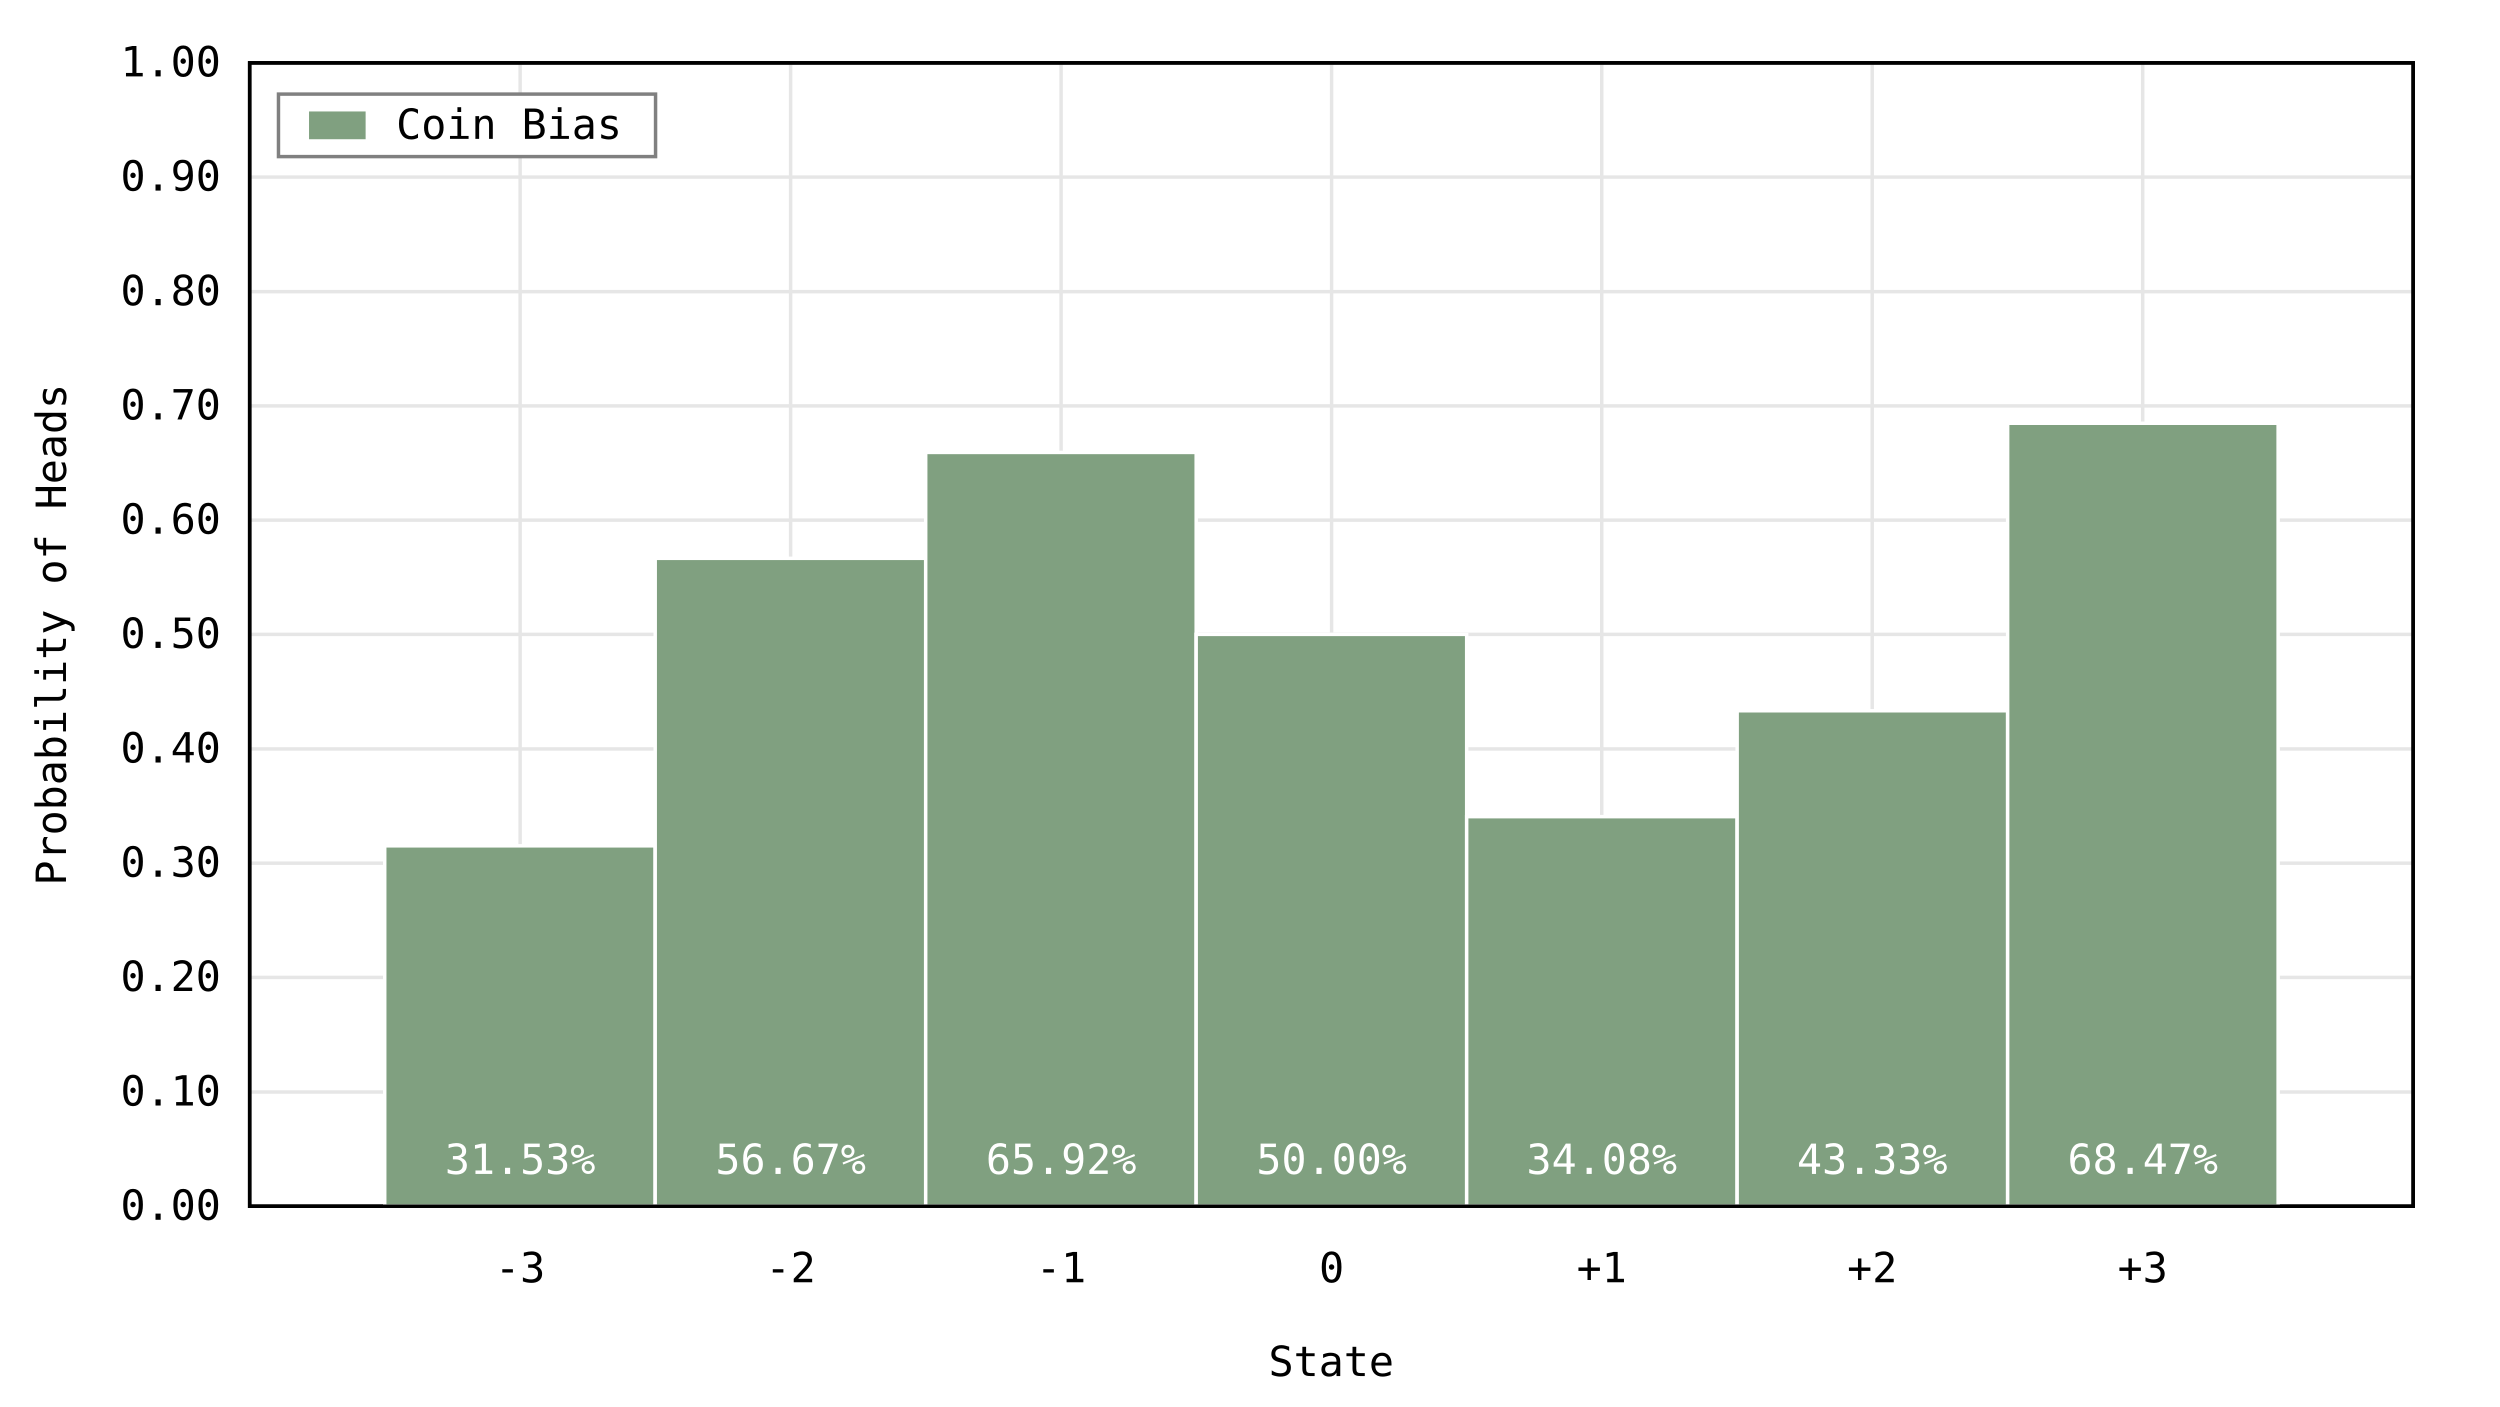
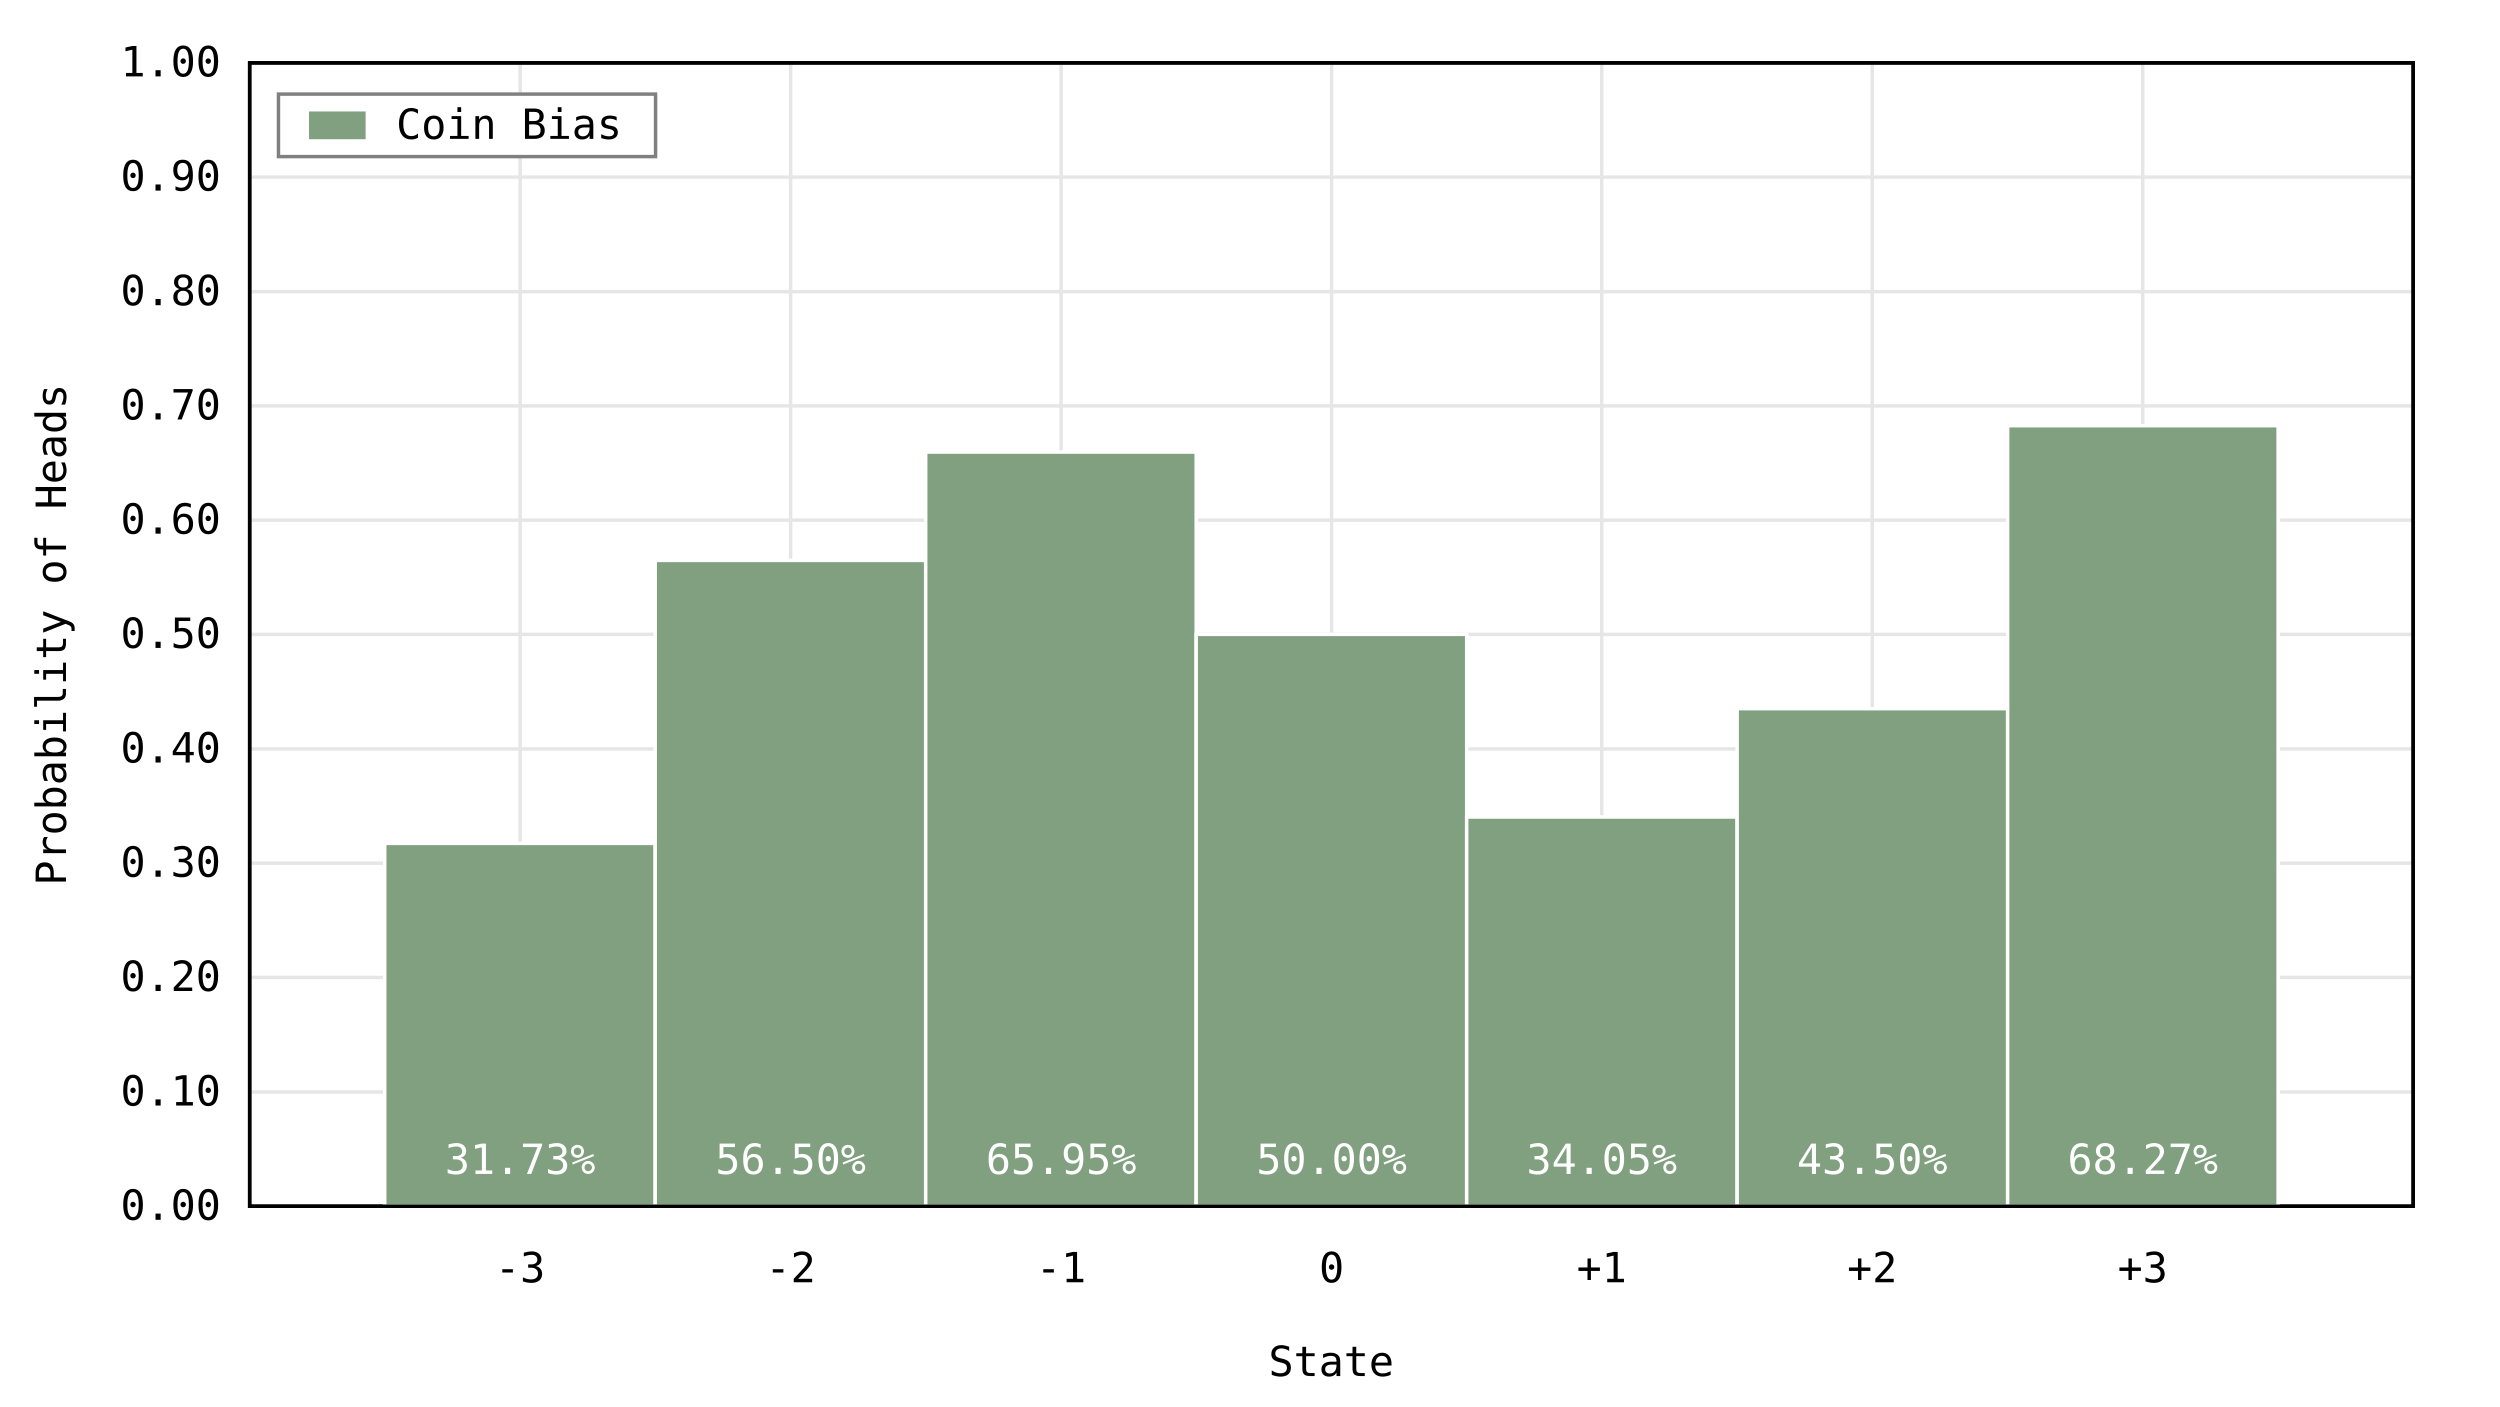
<svg xmlns="http://www.w3.org/2000/svg" xmlns:xlink="http://www.w3.org/1999/xlink" width="720" height="405" viewBox="0 0 720 405">
  <g id="gnuplot_canvas">
    <rect x="0" y="0" width="720" height="405" fill="none" />
    <defs>
      <circle id="gpDot" r="0.5" stroke-width="0.5" stroke="currentColor" />
      <path id="gpPt0" stroke-width="0.222" stroke="currentColor" d="M-1,0 h2 M0,-1 v2" />
      <path id="gpPt1" stroke-width="0.222" stroke="currentColor" d="M-1,-1 L1,1 M1,-1 L-1,1" />
      <path id="gpPt2" stroke-width="0.222" stroke="currentColor" d="M-1,0 L1,0 M0,-1 L0,1 M-1,-1 L1,1 M-1,1 L1,-1" />
      <rect id="gpPt3" stroke-width="0.222" stroke="currentColor" x="-1" y="-1" width="2" height="2" />
      <rect id="gpPt4" stroke-width="0.222" stroke="currentColor" fill="currentColor" x="-1" y="-1" width="2" height="2" />
      <circle id="gpPt5" stroke-width="0.222" stroke="currentColor" cx="0" cy="0" r="1" />
      <use xlink:href="#gpPt5" id="gpPt6" fill="currentColor" stroke="none" />
      <path id="gpPt7" stroke-width="0.222" stroke="currentColor" d="M0,-1.33 L-1.33,0.67 L1.33,0.67 z" />
      <use xlink:href="#gpPt7" id="gpPt8" fill="currentColor" stroke="none" />
      <use xlink:href="#gpPt7" id="gpPt9" stroke="currentColor" transform="rotate(180)" />
      <use xlink:href="#gpPt9" id="gpPt10" fill="currentColor" stroke="none" />
      <use xlink:href="#gpPt3" id="gpPt11" stroke="currentColor" transform="rotate(45)" />
      <use xlink:href="#gpPt11" id="gpPt12" fill="currentColor" stroke="none" />
      <path id="gpPt13" stroke-width="0.222" stroke="currentColor" d="M0,1.330 L1.265,0.411 L0.782,-1.067 L-0.782,-1.076 L-1.265,0.411 z" />
      <use xlink:href="#gpPt13" id="gpPt14" fill="currentColor" stroke="none" />
      <filter id="textbox" filterUnits="objectBoundingBox" x="0" y="0" height="1" width="1">
        <feFlood flood-color="white" flood-opacity="1" result="bgnd" />
        <feComposite in="SourceGraphic" in2="bgnd" operator="atop" />
      </filter>
      <filter id="greybox" filterUnits="objectBoundingBox" x="0" y="0" height="1" width="1">
        <feFlood flood-color="lightgrey" flood-opacity="1" result="grey" />
        <feComposite in="SourceGraphic" in2="grey" operator="atop" />
      </filter>
    </defs>
    <g fill="none" color="white" stroke="currentColor" stroke-width="1.00" stroke-linecap="butt" stroke-linejoin="miter">
</g>
    <g fill="none" color="black" stroke="currentColor" stroke-width="1.00" stroke-linecap="butt" stroke-linejoin="miter">
</g>
    <g fill="none" color="black" stroke="currentColor" stroke-width="1.00" stroke-linecap="butt" stroke-linejoin="miter">
      <path stroke="rgb(230, 230, 230)" class="gridline" d="M71.9,347.4 L695.0,347.4  " />
    </g>
    <g fill="none" color="black" stroke="currentColor" stroke-width="1.00" stroke-linecap="butt" stroke-linejoin="miter">
      <path stroke="black" d="M71.9,347.4 M695.0,347.4  " />
      <g transform="translate(63.6,351.3)" stroke="none" fill="black" font-family="Consolas, Menlo, monospace" font-size="12.00" text-anchor="end">
        <text>
          <tspan font-family="Consolas, Menlo, monospace">0.00</tspan>
        </text>
      </g>
    </g>
    <g fill="none" color="black" stroke="currentColor" stroke-width="1.00" stroke-linecap="butt" stroke-linejoin="miter">
</g>
    <g fill="none" color="black" stroke="currentColor" stroke-width="1.00" stroke-linecap="butt" stroke-linejoin="miter">
      <path stroke="rgb(230, 230, 230)" class="gridline" d="M71.9,314.5 L695.0,314.5  " />
    </g>
    <g fill="none" color="black" stroke="currentColor" stroke-width="1.00" stroke-linecap="butt" stroke-linejoin="miter">
      <path stroke="black" d="M71.9,314.5 M695.0,314.5  " />
      <g transform="translate(63.6,318.4)" stroke="none" fill="black" font-family="Consolas, Menlo, monospace" font-size="12.00" text-anchor="end">
        <text>
          <tspan font-family="Consolas, Menlo, monospace">0.10</tspan>
        </text>
      </g>
    </g>
    <g fill="none" color="black" stroke="currentColor" stroke-width="1.00" stroke-linecap="butt" stroke-linejoin="miter">
</g>
    <g fill="none" color="black" stroke="currentColor" stroke-width="1.00" stroke-linecap="butt" stroke-linejoin="miter">
      <path stroke="rgb(230, 230, 230)" class="gridline" d="M71.9,281.5 L695.0,281.5  " />
    </g>
    <g fill="none" color="black" stroke="currentColor" stroke-width="1.00" stroke-linecap="butt" stroke-linejoin="miter">
      <path stroke="black" d="M71.9,281.5 M695.0,281.5  " />
      <g transform="translate(63.6,285.4)" stroke="none" fill="black" font-family="Consolas, Menlo, monospace" font-size="12.00" text-anchor="end">
        <text>
          <tspan font-family="Consolas, Menlo, monospace">0.20</tspan>
        </text>
      </g>
    </g>
    <g fill="none" color="black" stroke="currentColor" stroke-width="1.00" stroke-linecap="butt" stroke-linejoin="miter">
</g>
    <g fill="none" color="black" stroke="currentColor" stroke-width="1.00" stroke-linecap="butt" stroke-linejoin="miter">
      <path stroke="rgb(230, 230, 230)" class="gridline" d="M71.9,248.6 L695.0,248.6  " />
    </g>
    <g fill="none" color="black" stroke="currentColor" stroke-width="1.00" stroke-linecap="butt" stroke-linejoin="miter">
      <path stroke="black" d="M71.9,248.6 M695.0,248.6  " />
      <g transform="translate(63.6,252.5)" stroke="none" fill="black" font-family="Consolas, Menlo, monospace" font-size="12.00" text-anchor="end">
        <text>
          <tspan font-family="Consolas, Menlo, monospace">0.30</tspan>
        </text>
      </g>
    </g>
    <g fill="none" color="black" stroke="currentColor" stroke-width="1.00" stroke-linecap="butt" stroke-linejoin="miter">
</g>
    <g fill="none" color="black" stroke="currentColor" stroke-width="1.00" stroke-linecap="butt" stroke-linejoin="miter">
      <path stroke="rgb(230, 230, 230)" class="gridline" d="M71.9,215.7 L695.0,215.7  " />
    </g>
    <g fill="none" color="black" stroke="currentColor" stroke-width="1.00" stroke-linecap="butt" stroke-linejoin="miter">
      <path stroke="black" d="M71.9,215.7 M695.0,215.7  " />
      <g transform="translate(63.6,219.6)" stroke="none" fill="black" font-family="Consolas, Menlo, monospace" font-size="12.00" text-anchor="end">
        <text>
          <tspan font-family="Consolas, Menlo, monospace">0.40</tspan>
        </text>
      </g>
    </g>
    <g fill="none" color="black" stroke="currentColor" stroke-width="1.00" stroke-linecap="butt" stroke-linejoin="miter">
</g>
    <g fill="none" color="black" stroke="currentColor" stroke-width="1.00" stroke-linecap="butt" stroke-linejoin="miter">
      <path stroke="rgb(230, 230, 230)" class="gridline" d="M71.9,182.7 L695.0,182.7  " />
    </g>
    <g fill="none" color="black" stroke="currentColor" stroke-width="1.00" stroke-linecap="butt" stroke-linejoin="miter">
      <path stroke="black" d="M71.9,182.7 M695.0,182.7  " />
      <g transform="translate(63.6,186.6)" stroke="none" fill="black" font-family="Consolas, Menlo, monospace" font-size="12.00" text-anchor="end">
        <text>
          <tspan font-family="Consolas, Menlo, monospace">0.50</tspan>
        </text>
      </g>
    </g>
    <g fill="none" color="black" stroke="currentColor" stroke-width="1.00" stroke-linecap="butt" stroke-linejoin="miter">
</g>
    <g fill="none" color="black" stroke="currentColor" stroke-width="1.00" stroke-linecap="butt" stroke-linejoin="miter">
      <path stroke="rgb(230, 230, 230)" class="gridline" d="M71.9,149.8 L695.0,149.8  " />
    </g>
    <g fill="none" color="black" stroke="currentColor" stroke-width="1.00" stroke-linecap="butt" stroke-linejoin="miter">
      <path stroke="black" d="M71.9,149.8 M695.0,149.8  " />
      <g transform="translate(63.6,153.7)" stroke="none" fill="black" font-family="Consolas, Menlo, monospace" font-size="12.00" text-anchor="end">
        <text>
          <tspan font-family="Consolas, Menlo, monospace">0.60</tspan>
        </text>
      </g>
    </g>
    <g fill="none" color="black" stroke="currentColor" stroke-width="1.00" stroke-linecap="butt" stroke-linejoin="miter">
</g>
    <g fill="none" color="black" stroke="currentColor" stroke-width="1.00" stroke-linecap="butt" stroke-linejoin="miter">
      <path stroke="rgb(230, 230, 230)" class="gridline" d="M71.9,116.9 L695.0,116.9  " />
    </g>
    <g fill="none" color="black" stroke="currentColor" stroke-width="1.00" stroke-linecap="butt" stroke-linejoin="miter">
      <path stroke="black" d="M71.9,116.9 M695.0,116.9  " />
      <g transform="translate(63.6,120.8)" stroke="none" fill="black" font-family="Consolas, Menlo, monospace" font-size="12.00" text-anchor="end">
        <text>
          <tspan font-family="Consolas, Menlo, monospace">0.70</tspan>
        </text>
      </g>
    </g>
    <g fill="none" color="black" stroke="currentColor" stroke-width="1.00" stroke-linecap="butt" stroke-linejoin="miter">
</g>
    <g fill="none" color="black" stroke="currentColor" stroke-width="1.00" stroke-linecap="butt" stroke-linejoin="miter">
      <path stroke="rgb(230, 230, 230)" class="gridline" d="M71.9,84.0 L695.0,84.0  " />
    </g>
    <g fill="none" color="black" stroke="currentColor" stroke-width="1.00" stroke-linecap="butt" stroke-linejoin="miter">
      <path stroke="black" d="M71.9,84.0 M695.0,84.0  " />
      <g transform="translate(63.6,87.9)" stroke="none" fill="black" font-family="Consolas, Menlo, monospace" font-size="12.00" text-anchor="end">
        <text>
          <tspan font-family="Consolas, Menlo, monospace">0.80</tspan>
        </text>
      </g>
    </g>
    <g fill="none" color="black" stroke="currentColor" stroke-width="1.00" stroke-linecap="butt" stroke-linejoin="miter">
</g>
    <g fill="none" color="black" stroke="currentColor" stroke-width="1.00" stroke-linecap="butt" stroke-linejoin="miter">
      <path stroke="rgb(230, 230, 230)" class="gridline" d="M71.9,51.0 L695.0,51.0  " />
    </g>
    <g fill="none" color="black" stroke="currentColor" stroke-width="1.00" stroke-linecap="butt" stroke-linejoin="miter">
      <path stroke="black" d="M71.9,51.0 M695.0,51.0  " />
      <g transform="translate(63.6,54.9)" stroke="none" fill="black" font-family="Consolas, Menlo, monospace" font-size="12.00" text-anchor="end">
        <text>
          <tspan font-family="Consolas, Menlo, monospace">0.90</tspan>
        </text>
      </g>
    </g>
    <g fill="none" color="black" stroke="currentColor" stroke-width="1.00" stroke-linecap="butt" stroke-linejoin="miter">
</g>
    <g fill="none" color="black" stroke="currentColor" stroke-width="1.00" stroke-linecap="butt" stroke-linejoin="miter">
      <path stroke="rgb(230, 230, 230)" class="gridline" d="M71.9,18.1 L695.0,18.1  " />
    </g>
    <g fill="none" color="black" stroke="currentColor" stroke-width="1.00" stroke-linecap="butt" stroke-linejoin="miter">
      <path stroke="black" d="M71.9,18.1 M695.0,18.1  " />
      <g transform="translate(63.6,22.0)" stroke="none" fill="black" font-family="Consolas, Menlo, monospace" font-size="12.00" text-anchor="end">
        <text>
          <tspan font-family="Consolas, Menlo, monospace">1.00</tspan>
        </text>
      </g>
    </g>
    <g fill="none" color="black" stroke="currentColor" stroke-width="1.00" stroke-linecap="butt" stroke-linejoin="miter">
</g>
    <g fill="none" color="black" stroke="currentColor" stroke-width="1.00" stroke-linecap="butt" stroke-linejoin="miter">
      <path stroke="rgb(230, 230, 230)" class="gridline" d="M149.8,347.4 L149.8,45.1 M149.8,27.1 L149.8,18.1  " />
    </g>
    <g fill="none" color="black" stroke="currentColor" stroke-width="1.00" stroke-linecap="butt" stroke-linejoin="miter">
      <path stroke="black" d="M149.8,347.4 M149.8,18.1  " />
      <g transform="translate(149.8,369.3)" stroke="none" fill="black" font-family="Consolas, Menlo, monospace" font-size="12.00" text-anchor="middle">
        <text>
          <tspan font-family="Consolas, Menlo, monospace">-3</tspan>
        </text>
      </g>
    </g>
    <g fill="none" color="black" stroke="currentColor" stroke-width="1.00" stroke-linecap="butt" stroke-linejoin="miter">
</g>
    <g fill="none" color="black" stroke="currentColor" stroke-width="1.00" stroke-linecap="butt" stroke-linejoin="miter">
      <path stroke="rgb(230, 230, 230)" class="gridline" d="M227.7,347.4 L227.7,18.1  " />
    </g>
    <g fill="none" color="black" stroke="currentColor" stroke-width="1.00" stroke-linecap="butt" stroke-linejoin="miter">
      <path stroke="black" d="M227.7,347.4 M227.7,18.1  " />
      <g transform="translate(227.7,369.3)" stroke="none" fill="black" font-family="Consolas, Menlo, monospace" font-size="12.00" text-anchor="middle">
        <text>
          <tspan font-family="Consolas, Menlo, monospace">-2</tspan>
        </text>
      </g>
    </g>
    <g fill="none" color="black" stroke="currentColor" stroke-width="1.00" stroke-linecap="butt" stroke-linejoin="miter">
</g>
    <g fill="none" color="black" stroke="currentColor" stroke-width="1.00" stroke-linecap="butt" stroke-linejoin="miter">
      <path stroke="rgb(230, 230, 230)" class="gridline" d="M305.6,347.4 L305.6,18.1  " />
    </g>
    <g fill="none" color="black" stroke="currentColor" stroke-width="1.00" stroke-linecap="butt" stroke-linejoin="miter">
      <path stroke="black" d="M305.6,347.4 M305.6,18.1  " />
      <g transform="translate(305.6,369.3)" stroke="none" fill="black" font-family="Consolas, Menlo, monospace" font-size="12.00" text-anchor="middle">
        <text>
          <tspan font-family="Consolas, Menlo, monospace">-1</tspan>
        </text>
      </g>
    </g>
    <g fill="none" color="black" stroke="currentColor" stroke-width="1.00" stroke-linecap="butt" stroke-linejoin="miter">
</g>
    <g fill="none" color="black" stroke="currentColor" stroke-width="1.00" stroke-linecap="butt" stroke-linejoin="miter">
      <path stroke="rgb(230, 230, 230)" class="gridline" d="M383.5,347.4 L383.5,18.1  " />
    </g>
    <g fill="none" color="black" stroke="currentColor" stroke-width="1.00" stroke-linecap="butt" stroke-linejoin="miter">
      <path stroke="black" d="M383.5,347.4 M383.5,18.1  " />
      <g transform="translate(383.5,369.3)" stroke="none" fill="black" font-family="Consolas, Menlo, monospace" font-size="12.00" text-anchor="middle">
        <text>
          <tspan font-family="Consolas, Menlo, monospace"> 0</tspan>
        </text>
      </g>
    </g>
    <g fill="none" color="black" stroke="currentColor" stroke-width="1.00" stroke-linecap="butt" stroke-linejoin="miter">
</g>
    <g fill="none" color="black" stroke="currentColor" stroke-width="1.00" stroke-linecap="butt" stroke-linejoin="miter">
      <path stroke="rgb(230, 230, 230)" class="gridline" d="M461.3,347.4 L461.3,18.1  " />
    </g>
    <g fill="none" color="black" stroke="currentColor" stroke-width="1.00" stroke-linecap="butt" stroke-linejoin="miter">
      <path stroke="black" d="M461.3,347.4 M461.3,18.1  " />
      <g transform="translate(461.3,369.3)" stroke="none" fill="black" font-family="Consolas, Menlo, monospace" font-size="12.00" text-anchor="middle">
        <text>
          <tspan font-family="Consolas, Menlo, monospace">+1</tspan>
        </text>
      </g>
    </g>
    <g fill="none" color="black" stroke="currentColor" stroke-width="1.00" stroke-linecap="butt" stroke-linejoin="miter">
</g>
    <g fill="none" color="black" stroke="currentColor" stroke-width="1.00" stroke-linecap="butt" stroke-linejoin="miter">
      <path stroke="rgb(230, 230, 230)" class="gridline" d="M539.2,347.4 L539.2,18.1  " />
    </g>
    <g fill="none" color="black" stroke="currentColor" stroke-width="1.00" stroke-linecap="butt" stroke-linejoin="miter">
      <path stroke="black" d="M539.2,347.4 M539.2,18.1  " />
      <g transform="translate(539.2,369.3)" stroke="none" fill="black" font-family="Consolas, Menlo, monospace" font-size="12.00" text-anchor="middle">
        <text>
          <tspan font-family="Consolas, Menlo, monospace">+2</tspan>
        </text>
      </g>
    </g>
    <g fill="none" color="black" stroke="currentColor" stroke-width="1.00" stroke-linecap="butt" stroke-linejoin="miter">
</g>
    <g fill="none" color="black" stroke="currentColor" stroke-width="1.00" stroke-linecap="butt" stroke-linejoin="miter">
      <path stroke="rgb(230, 230, 230)" class="gridline" d="M617.1,347.4 L617.1,18.1  " />
    </g>
    <g fill="none" color="black" stroke="currentColor" stroke-width="1.00" stroke-linecap="butt" stroke-linejoin="miter">
      <path stroke="black" d="M617.1,347.4 M617.1,18.1  " />
      <g transform="translate(617.1,369.3)" stroke="none" fill="black" font-family="Consolas, Menlo, monospace" font-size="12.00" text-anchor="middle">
        <text>
          <tspan font-family="Consolas, Menlo, monospace">+3</tspan>
        </text>
      </g>
    </g>
    <g fill="none" color="black" stroke="currentColor" stroke-width="1.00" stroke-linecap="butt" stroke-linejoin="miter">
</g>
    <g fill="none" color="black" stroke="currentColor" stroke-width="1.00" stroke-linecap="butt" stroke-linejoin="miter">
      <path stroke="black" d="M71.9,18.1 L71.9,347.4 L695.0,347.4 L695.0,18.1 L71.9,18.1 Z  " />
    </g>
    <g fill="none" color="black" stroke="currentColor" stroke-width="1.00" stroke-linecap="butt" stroke-linejoin="miter">
      <g transform="translate(19.0,182.8) rotate(270)" stroke="none" fill="black" font-family="Consolas, Menlo, monospace" font-size="12.00" text-anchor="middle">
        <text>
          <tspan font-family="Consolas, Menlo, monospace">Probability of Heads</tspan>
        </text>
      </g>
    </g>
    <g fill="none" color="black" stroke="currentColor" stroke-width="1.00" stroke-linecap="butt" stroke-linejoin="miter">
      <g transform="translate(383.4,396.3)" stroke="none" fill="black" font-family="Consolas, Menlo, monospace" font-size="12.00" text-anchor="middle">
        <text>
          <tspan font-family="Consolas, Menlo, monospace">State</tspan>
        </text>
      </g>
    </g>
    <g fill="none" color="black" stroke="currentColor" stroke-width="1.00" stroke-linecap="butt" stroke-linejoin="miter">
</g>
    <g fill="none" color="black" stroke="currentColor" stroke-width="1.00" stroke-linecap="butt" stroke-linejoin="miter">
      <path stroke="rgb(128, 128, 128)" d="M80.2,45.1 L80.2,27.1 L188.8,27.1 L188.8,45.1 L80.2,45.1 Z  " />
    </g>
    <g id="gnuplot_plot_1">
      <g fill="none" color="black" stroke="currentColor" stroke-width="1.00" stroke-linecap="butt" stroke-linejoin="miter">
        <g transform="translate(114.1,40.0)" stroke="none" fill="black" font-family="Consolas, Menlo, monospace" font-size="12.00" text-anchor="start">
          <text>
            <tspan font-family="Consolas, Menlo, monospace">Coin Bias</tspan>
          </text>
        </g>
      </g>
      <g fill="none" color="black" stroke="currentColor" stroke-width="1.00" stroke-linecap="butt" stroke-linejoin="miter">
        <g stroke="none" shape-rendering="crispEdges">
          <polygon fill="rgb(128, 160, 128)" points="88.5,40.6 105.8,40.6 105.8,31.6 88.5,31.6 " />
        </g>
        <path stroke="rgb(255, 255, 255)" d="M88.5,40.6 L105.8,40.6 L105.8,31.6 L88.5,31.6 L88.5,40.6 Z  " />
      </g>
      <g fill="none" color="black" stroke="currentColor" stroke-width="1.00" stroke-linecap="butt" stroke-linejoin="miter">
        <g stroke="none" shape-rendering="crispEdges">
-           <polygon fill="rgb(128, 160, 128)" points="110.8,347.4 188.8,347.4 188.8,243.5 110.8,243.5 " />
-         </g>
-         <path stroke="rgb(255, 255, 255)" d="M110.8,347.4 L110.8,243.6 L188.7,243.6 L188.7,347.4 L110.8,347.4 Z  " />
-       </g>
-       <g fill="none" color="black" stroke="currentColor" stroke-width="1.00" stroke-linecap="butt" stroke-linejoin="miter">
-         <g stroke="none" shape-rendering="crispEdges">
-           <polygon fill="rgb(128, 160, 128)" points="188.7,347.4 266.7,347.4 266.7,160.7 188.7,160.7 " />
-         </g>
-         <path stroke="rgb(255, 255, 255)" d="M188.7,347.4 L188.7,160.8 L266.6,160.8 L266.6,347.4 L188.7,347.4 Z  " />
-       </g>
-       <g fill="none" color="black" stroke="currentColor" stroke-width="1.00" stroke-linecap="butt" stroke-linejoin="miter">
-         <g stroke="none" shape-rendering="crispEdges">
-           <polygon fill="rgb(128, 160, 128)" points="266.6,347.4 344.6,347.4 344.6,130.2 266.6,130.2 " />
-         </g>
-         <path stroke="rgb(255, 255, 255)" d="M266.6,347.4 L266.6,130.3 L344.5,130.3 L344.5,347.4 L266.6,347.4 Z  " />
+           <polygon fill="rgb(128, 160, 128)" points="110.8,347.4 188.8,347.4 188.8,242.8 110.8,242.8 " />
+         </g>
+         <path stroke="rgb(255, 255, 255)" d="M110.8,347.4 L110.8,242.9 L188.7,242.9 L188.7,347.4 L110.8,347.4 Z  " />
+       </g>
+       <g fill="none" color="black" stroke="currentColor" stroke-width="1.00" stroke-linecap="butt" stroke-linejoin="miter">
+         <g stroke="none" shape-rendering="crispEdges">
+           <polygon fill="rgb(128, 160, 128)" points="188.7,347.4 266.7,347.4 266.7,161.3 188.7,161.3 " />
+         </g>
+         <path stroke="rgb(255, 255, 255)" d="M188.7,347.4 L188.7,161.4 L266.6,161.4 L266.6,347.4 L188.7,347.4 Z  " />
+       </g>
+       <g fill="none" color="black" stroke="currentColor" stroke-width="1.00" stroke-linecap="butt" stroke-linejoin="miter">
+         <g stroke="none" shape-rendering="crispEdges">
+           <polygon fill="rgb(128, 160, 128)" points="266.6,347.4 344.6,347.4 344.6,130.1 266.6,130.1 " />
+         </g>
+         <path stroke="rgb(255, 255, 255)" d="M266.6,347.4 L266.6,130.2 L344.5,130.2 L344.5,347.4 L266.6,347.4 Z  " />
      </g>
      <g fill="none" color="black" stroke="currentColor" stroke-width="1.00" stroke-linecap="butt" stroke-linejoin="miter">
        <g stroke="none" shape-rendering="crispEdges">
          <polygon fill="rgb(128, 160, 128)" points="344.5,347.4 422.5,347.4 422.5,182.6 344.5,182.6 " />
        </g>
        <path stroke="rgb(255, 255, 255)" d="M344.5,347.4 L344.5,182.7 L422.4,182.7 L422.4,347.4 L344.5,347.4 Z  " />
      </g>
      <g fill="none" color="black" stroke="currentColor" stroke-width="1.00" stroke-linecap="butt" stroke-linejoin="miter">
        <g stroke="none" shape-rendering="crispEdges">
-           <polygon fill="rgb(128, 160, 128)" points="422.4,347.4 500.4,347.4 500.4,235.1 422.4,235.1 " />
-         </g>
-         <path stroke="rgb(255, 255, 255)" d="M422.4,347.4 L422.4,235.2 L500.3,235.2 L500.3,347.4 L422.4,347.4 Z  " />
-       </g>
-       <g fill="none" color="black" stroke="currentColor" stroke-width="1.00" stroke-linecap="butt" stroke-linejoin="miter">
-         <g stroke="none" shape-rendering="crispEdges">
-           <polygon fill="rgb(128, 160, 128)" points="500.3,347.4 578.3,347.4 578.3,204.6 500.3,204.6 " />
-         </g>
-         <path stroke="rgb(255, 255, 255)" d="M500.3,347.4 L500.3,204.7 L578.2,204.7 L578.2,347.4 L500.3,347.4 Z  " />
-       </g>
-       <g fill="none" color="black" stroke="currentColor" stroke-width="1.00" stroke-linecap="butt" stroke-linejoin="miter">
-         <g stroke="none" shape-rendering="crispEdges">
-           <polygon fill="rgb(128, 160, 128)" points="578.2,347.4 656.2,347.4 656.2,121.8 578.2,121.8 " />
-         </g>
-         <path stroke="rgb(255, 255, 255)" d="M578.2,347.4 L578.2,121.9 L656.1,121.9 L656.1,347.4 L578.2,347.4 Z  " />
+           <polygon fill="rgb(128, 160, 128)" points="422.4,347.4 500.4,347.4 500.4,235.2 422.4,235.2 " />
+         </g>
+         <path stroke="rgb(255, 255, 255)" d="M422.4,347.4 L422.4,235.3 L500.3,235.3 L500.3,347.4 L422.4,347.4 Z  " />
+       </g>
+       <g fill="none" color="black" stroke="currentColor" stroke-width="1.00" stroke-linecap="butt" stroke-linejoin="miter">
+         <g stroke="none" shape-rendering="crispEdges">
+           <polygon fill="rgb(128, 160, 128)" points="500.3,347.4 578.3,347.4 578.3,204.0 500.3,204.0 " />
+         </g>
+         <path stroke="rgb(255, 255, 255)" d="M500.3,347.4 L500.3,204.1 L578.2,204.1 L578.2,347.4 L500.3,347.4 Z  " />
+       </g>
+       <g fill="none" color="black" stroke="currentColor" stroke-width="1.00" stroke-linecap="butt" stroke-linejoin="miter">
+         <g stroke="none" shape-rendering="crispEdges">
+           <polygon fill="rgb(128, 160, 128)" points="578.2,347.4 656.2,347.4 656.2,122.5 578.2,122.5 " />
+         </g>
+         <path stroke="rgb(255, 255, 255)" d="M578.2,347.4 L578.2,122.6 L656.1,122.6 L656.1,347.4 L578.2,347.4 Z  " />
      </g>
      <g fill="none" color="black" stroke="currentColor" stroke-width="1.00" stroke-linecap="butt" stroke-linejoin="miter">
</g>
    </g>
    <g id="gnuplot_plot_2">
      <g fill="none" color="black" stroke="currentColor" stroke-width="1.00" stroke-linecap="butt" stroke-linejoin="miter">
        <g transform="translate(149.8,338.1)" stroke="none" fill="rgb(255,255,255)" font-family="Consolas, Menlo, monospace" font-size="12.00" text-anchor="middle">
          <text>
-             <tspan font-family="Consolas, Menlo, monospace">31.53%</tspan>
+             <tspan font-family="Consolas, Menlo, monospace">31.73%</tspan>
          </text>
        </g>
        <g transform="translate(227.7,338.1)" stroke="none" fill="rgb(255,255,255)" font-family="Consolas, Menlo, monospace" font-size="12.00" text-anchor="middle">
          <text>
-             <tspan font-family="Consolas, Menlo, monospace">56.67%</tspan>
+             <tspan font-family="Consolas, Menlo, monospace">56.50%</tspan>
          </text>
        </g>
        <g transform="translate(305.6,338.1)" stroke="none" fill="rgb(255,255,255)" font-family="Consolas, Menlo, monospace" font-size="12.00" text-anchor="middle">
          <text>
-             <tspan font-family="Consolas, Menlo, monospace">65.92%</tspan>
+             <tspan font-family="Consolas, Menlo, monospace">65.95%</tspan>
          </text>
        </g>
        <g transform="translate(383.5,338.1)" stroke="none" fill="rgb(255,255,255)" font-family="Consolas, Menlo, monospace" font-size="12.00" text-anchor="middle">
          <text>
            <tspan font-family="Consolas, Menlo, monospace">50.00%</tspan>
          </text>
        </g>
        <g transform="translate(461.3,338.1)" stroke="none" fill="rgb(255,255,255)" font-family="Consolas, Menlo, monospace" font-size="12.00" text-anchor="middle">
          <text>
-             <tspan font-family="Consolas, Menlo, monospace">34.08%</tspan>
+             <tspan font-family="Consolas, Menlo, monospace">34.05%</tspan>
          </text>
        </g>
        <g transform="translate(539.2,338.1)" stroke="none" fill="rgb(255,255,255)" font-family="Consolas, Menlo, monospace" font-size="12.00" text-anchor="middle">
          <text>
-             <tspan font-family="Consolas, Menlo, monospace">43.33%</tspan>
+             <tspan font-family="Consolas, Menlo, monospace">43.50%</tspan>
          </text>
        </g>
        <g transform="translate(617.1,338.1)" stroke="none" fill="rgb(255,255,255)" font-family="Consolas, Menlo, monospace" font-size="12.00" text-anchor="middle">
          <text>
-             <tspan font-family="Consolas, Menlo, monospace">68.47%</tspan>
+             <tspan font-family="Consolas, Menlo, monospace">68.27%</tspan>
          </text>
        </g>
      </g>
    </g>
    <g id="gnuplot_plot_3">
      <g fill="none" color="black" stroke="currentColor" stroke-width="1.00" stroke-linecap="butt" stroke-linejoin="miter">
</g>
    </g>
    <g fill="none" color="white" stroke="rgb( 96, 120,  96)" stroke-width="2.00" stroke-linecap="butt" stroke-linejoin="miter">
</g>
    <g fill="none" color="black" stroke="currentColor" stroke-width="2.00" stroke-linecap="butt" stroke-linejoin="miter">
</g>
    <g fill="none" color="black" stroke="black" stroke-width="1.00" stroke-linecap="butt" stroke-linejoin="miter">
</g>
    <g fill="none" color="black" stroke="currentColor" stroke-width="1.00" stroke-linecap="butt" stroke-linejoin="miter">
      <path stroke="black" d="M71.9,18.1 L71.9,347.4 L695.0,347.4 L695.0,18.1 L71.9,18.1 Z  " />
    </g>
    <g fill="none" color="black" stroke="currentColor" stroke-width="1.00" stroke-linecap="butt" stroke-linejoin="miter">
</g>
  </g>
</svg>
